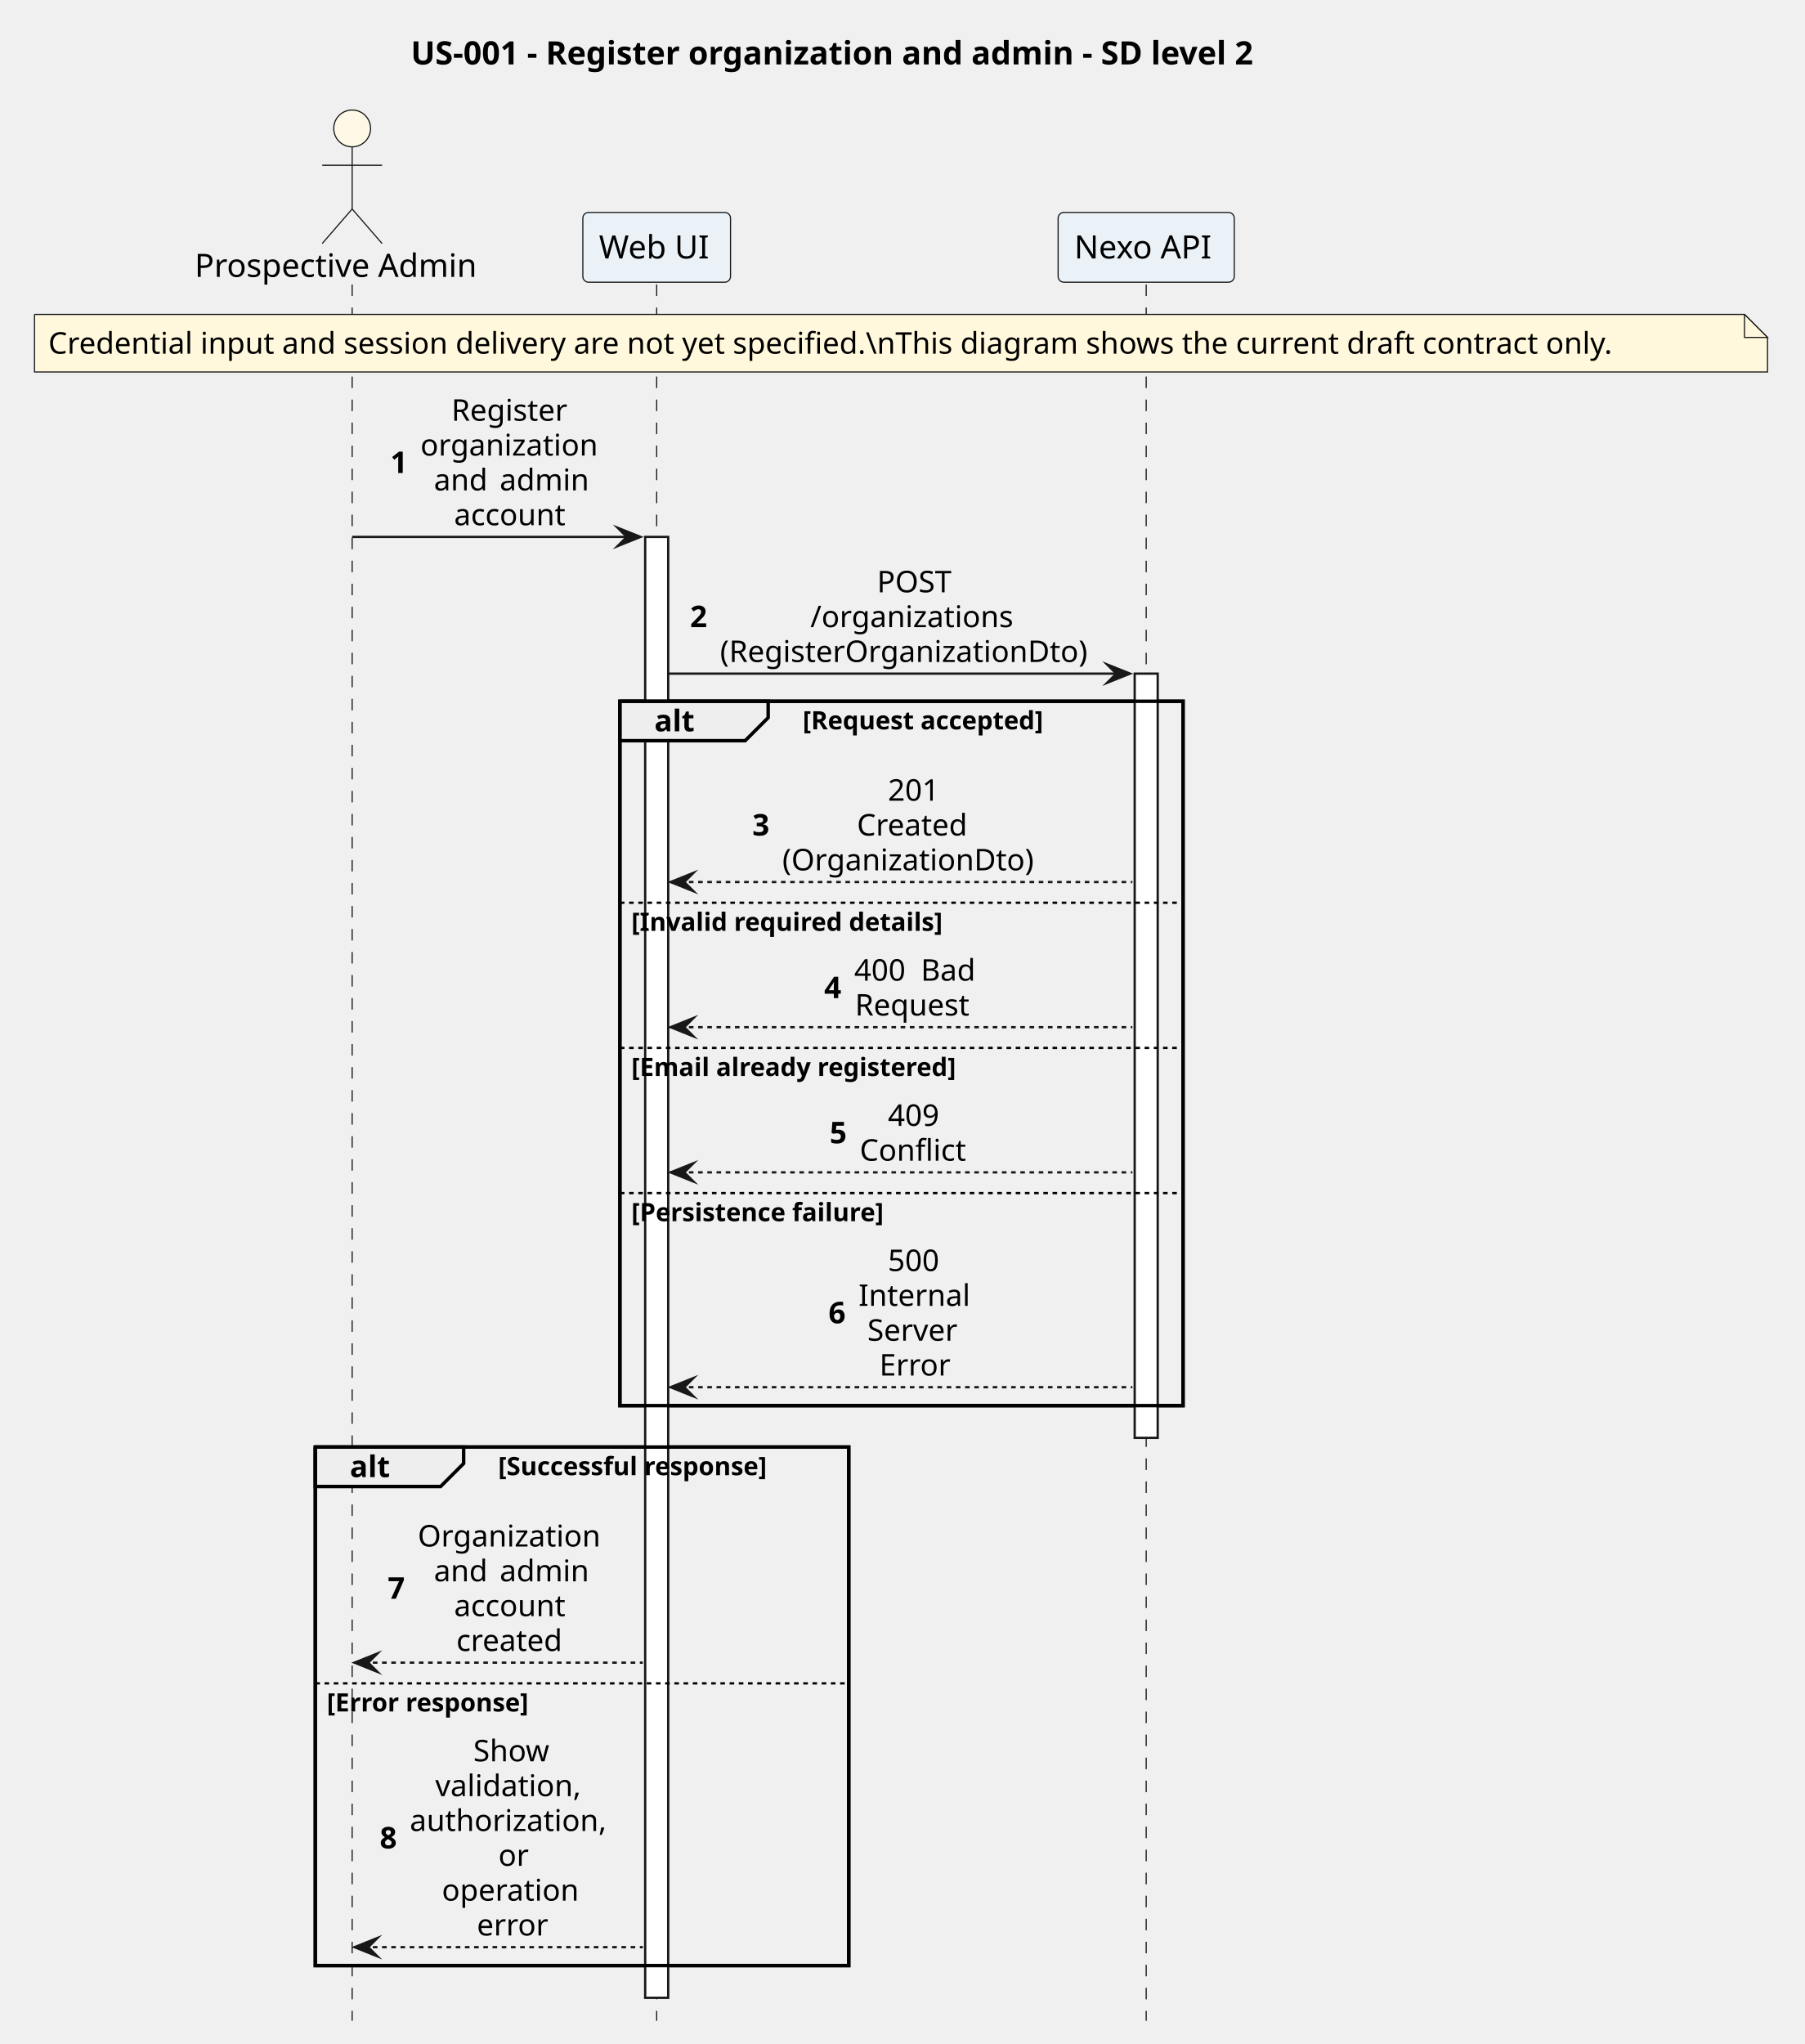
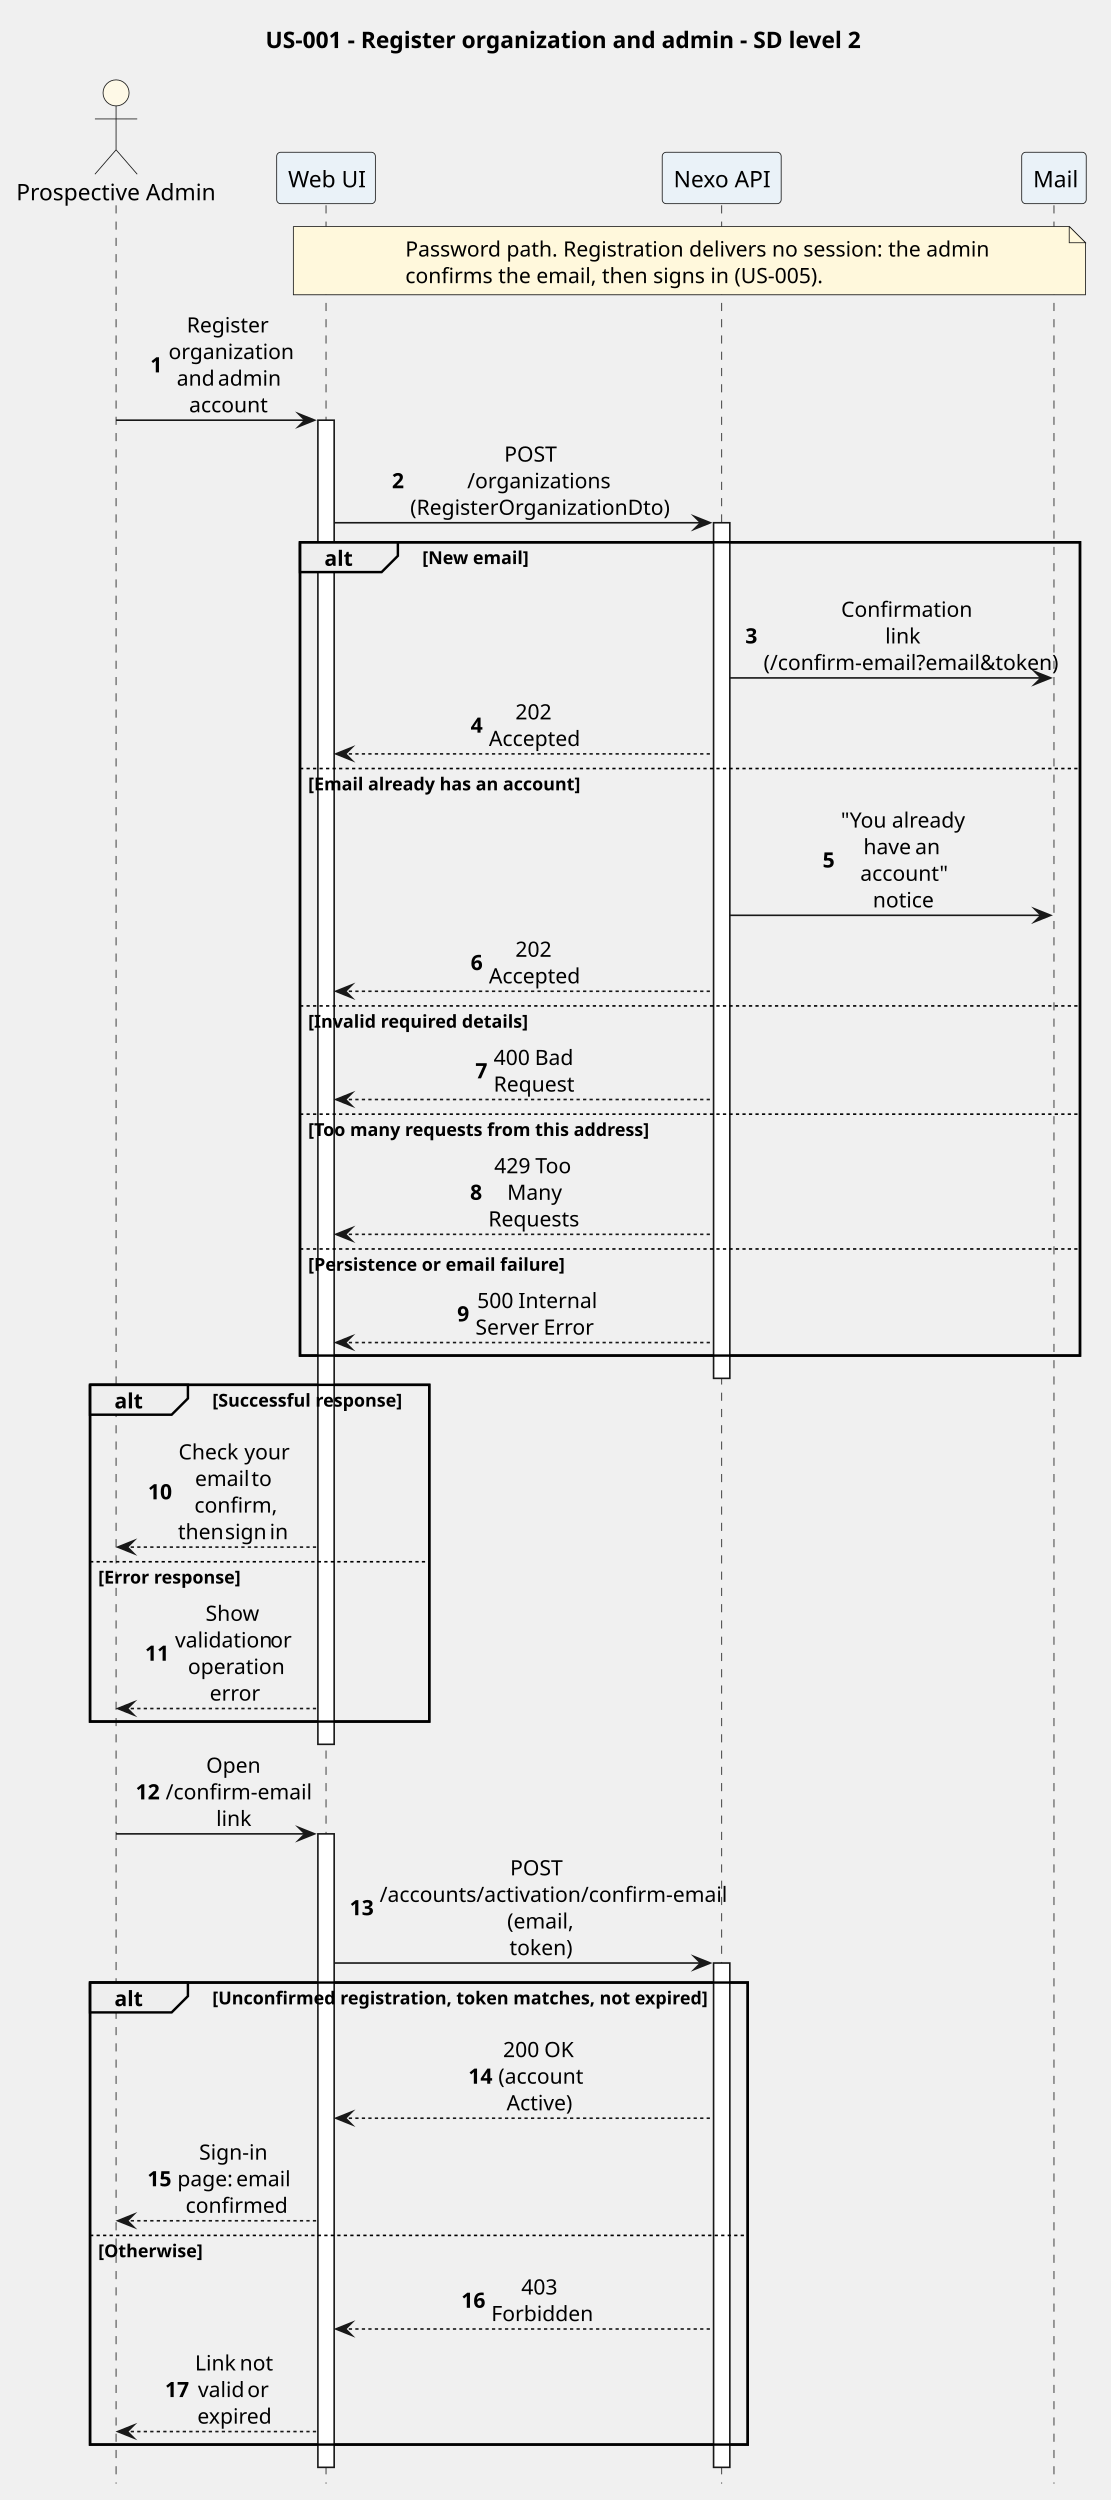
- <svg xmlns="http://www.w3.org/2000/svg" version="1.1" data-diagram-type="SEQUENCE" style="width:784px;height:888px;background:#FFFFFF;" width="784px" height="888px" viewBox="0 0 784 888" zoomAndPan="magnify" preserveAspectRatio="none" contentStyleType="text/css">
+ <svg xmlns="http://www.w3.org/2000/svg" version="1.1" data-diagram-type="SEQUENCE" style="width:683px;height:1537px;background:#FFFFFF;" width="683px" height="1537px" viewBox="0 0 683 1537" zoomAndPan="magnify" preserveAspectRatio="none" contentStyleType="text/css">
  <defs />
  <g font-family="sans-serif" lengthAdjust="spacing">
    <g class="title" data-source-line="1">
-       <text x="178.511" y="27.995" fill="#000" font-size="14" textLength="425.339" font-weight="700">US-001 - Register organization and admin - SD level 2</text>
-     </g>
-     <rect x="269.333" y="304.656" width="244.696" height="306.008" fill="none" style="stroke:#000;stroke-width:1.5;" />
-     <rect x="137.011" y="628.664" width="231.767" height="225.266" fill="none" style="stroke:#000;stroke-width:1.5;" />
-     <g>
-       <rect x="149.511" y="123.594" width="8" height="754.336" fill="#000" fill-opacity="0" />
-       <line x1="153.011" y1="123.594" x2="153.011" y2="877.93" style="stroke:#181818;stroke-width:0.5;stroke-dasharray:5,5;" />
-     </g>
-     <g>
-       <rect x="281.833" y="123.594" width="8" height="754.336" fill="#000" fill-opacity="0" />
-       <line x1="285.333" y1="123.594" x2="285.333" y2="877.93" style="stroke:#181818;stroke-width:0.5;stroke-dasharray:5,5;" />
-     </g>
-     <g>
-       <rect x="280.333" y="233.258" width="10" height="634.672" fill="#FFF" style="stroke:#181818;stroke-width:1;" />
-     </g>
-     <g>
-       <rect x="494.528" y="123.594" width="8" height="754.336" fill="#000" fill-opacity="0" />
-       <line x1="498.028" y1="123.594" x2="498.028" y2="877.93" style="stroke:#181818;stroke-width:0.5;stroke-dasharray:5,5;" />
-     </g>
-     <g>
-       <rect x="493.028" y="292.656" width="10" height="332.008" fill="#FFF" style="stroke:#181818;stroke-width:1;" />
-     </g>
-     <text x="84.587" y="120.292" fill="#000" font-size="14" textLength="130.847">Prospective Admin</text>
-     <ellipse cx="153.011" cy="55.797" rx="8" ry="8" fill="#FEF9E7" style="stroke:#181818;stroke-width:0.5;" />
-     <path d="M153.011,63.797 L153.011,90.797 M140.011,71.797 L166.011,71.797 M153.011,90.797 L140.011,105.797 M153.011,90.797 L166.011,105.797" style="stroke:#181818;stroke-width:0.5;" fill="none" />
-     <rect x="253.248" y="92.297" width="64.169" height="30.297" fill="#EAF2F8" style="stroke:#181818;stroke-width:0.5;" rx="2.5" ry="2.5" />
-     <text x="260.248" y="112.292" fill="#000" font-size="14" textLength="50.169">Web UI</text>
-     <rect x="459.761" y="92.297" width="76.535" height="30.297" fill="#EAF2F8" style="stroke:#181818;stroke-width:0.5;" rx="2.5" ry="2.5" />
-     <text x="466.761" y="112.292" fill="#000" font-size="14" textLength="62.535">Nexo API</text>
-     <path d="M15,136.594 L15,161.594 L768,161.594 L768,146.594 L758,136.594 L15,136.594" style="stroke:#181818;stroke-width:0.5;" fill="#FFF8DC" />
-     <path d="M758,136.594 L758,146.594 L768,146.594 L758,136.594" style="stroke:#181818;stroke-width:0.5;" fill="#FFF8DC" />
-     <text x="21" y="153.661" fill="#000" font-size="13" textLength="732.361">Credential input and session delivery are not yet specified.\nThis diagram shows the current draft contract only.</text>
-     <polygon points="268.333,229.258,278.333,233.258,268.333,237.258,272.333,233.258" fill="#181818" style="stroke:#181818;stroke-width:1;stroke-linejoin:miter;stroke-miterlimit:10;" />
-     <line x1="153.011" y1="233.258" x2="274.333" y2="233.258" style="stroke:#181818;stroke-width:1;" />
-     <text x="169.619" y="205.493" fill="#000" font-size="13" font-weight="700">1</text>
-     <text x="196.141" y="182.793" fill="#000" font-size="13" textLength="54.107">Register</text>
-     <text x="182.665" y="197.926" fill="#000" font-size="13" textLength="81.06">organization</text>
-     <text x="188.533" y="213.059" fill="#000" font-size="13" textLength="24.458">and</text>
-     <text x="212.99" y="213.059" fill="#000" font-size="13"> </text>
-     <text x="217.123" y="213.059" fill="#000" font-size="13" textLength="40.733">admin</text>
-     <text x="197.299" y="228.192" fill="#000" font-size="13" textLength="51.791">account</text>
-     <polygon points="481.028,288.656,491.028,292.656,481.028,296.656,485.028,292.656" fill="#181818" style="stroke:#181818;stroke-width:1;stroke-linejoin:miter;stroke-miterlimit:10;" />
-     <line x1="290.333" y1="292.656" x2="487.028" y2="292.656" style="stroke:#181818;stroke-width:1;" />
-     <text x="299.833" y="272.458" fill="#000" font-size="13" font-weight="700">2</text>
-     <text x="381.071" y="257.325" fill="#000" font-size="13" textLength="34.265">POST</text>
-     <text x="352.097" y="272.458" fill="#000" font-size="13" textLength="92.212">/organizations</text>
-     <text x="312.878" y="287.59" fill="#000" font-size="13" textLength="170.65">(RegisterOrganizationDto)</text>
-     <path d="M269.333,304.656 L333.775,304.656 L333.775,311.789 L323.775,321.789 L269.333,321.789 L269.333,304.656" style="stroke:#000;stroke-width:1.5;" fill="#EEE" />
-     <rect x="269.333" y="304.656" width="244.696" height="306.008" fill="none" style="stroke:#000;stroke-width:1.5;" />
-     <text x="284.333" y="317.723" fill="#000" font-size="13" textLength="19.443" font-weight="700">alt</text>
-     <text x="348.775" y="316.867" fill="#000" font-size="11" textLength="121.177" font-weight="700">[Request accepted]</text>
-     <polygon points="301.333,379.188,291.333,383.188,301.333,387.188,297.333,383.188" fill="#181818" style="stroke:#181818;stroke-width:1;stroke-linejoin:miter;stroke-miterlimit:10;" />
-     <line x1="295.333" y1="383.188" x2="492.028" y2="383.188" style="stroke:#181818;stroke-width:1;stroke-dasharray:2,2;" />
-     <text x="326.886" y="362.989" fill="#000" font-size="13" font-weight="700">3</text>
-     <text x="385.797" y="347.856" fill="#000" font-size="13" textLength="24.813">201</text>
-     <text x="372.336" y="362.989" fill="#000" font-size="13" textLength="51.733">Created</text>
-     <text x="339.932" y="378.122" fill="#000" font-size="13" textLength="116.543">(OrganizationDto)</text>
-     <line x1="269.333" y1="392.188" x2="514.028" y2="392.188" style="stroke:#000;stroke-width:1;stroke-dasharray:2,2;" />
-     <text x="274.333" y="404.398" fill="#000" font-size="11" textLength="154.87" font-weight="700">[Invalid required details]</text>
-     <polygon points="301.333,442.258,291.333,446.258,301.333,450.258,297.333,446.258" fill="#181818" style="stroke:#181818;stroke-width:1;stroke-linejoin:miter;stroke-miterlimit:10;" />
-     <line x1="295.333" y1="446.258" x2="492.028" y2="446.258" style="stroke:#181818;stroke-width:1;stroke-dasharray:2,2;" />
-     <text x="358.117" y="433.625" fill="#000" font-size="13" font-weight="700">4</text>
-     <text x="371.162" y="426.059" fill="#000" font-size="13" textLength="24.813">400</text>
-     <text x="395.975" y="426.059" fill="#000" font-size="13"> </text>
-     <text x="400.107" y="426.059" fill="#000" font-size="13" textLength="25.137">Bad</text>
-     <text x="371.508" y="441.192" fill="#000" font-size="13" textLength="53.39">Request</text>
-     <line x1="269.333" y1="455.258" x2="514.028" y2="455.258" style="stroke:#000;stroke-width:1;stroke-dasharray:2,2;" />
-     <text x="274.333" y="467.468" fill="#000" font-size="11" textLength="162.755" font-weight="700">[Email already registered]</text>
-     <polygon points="301.333,505.328,291.333,509.328,301.333,513.328,297.333,509.328" fill="#181818" style="stroke:#181818;stroke-width:1;stroke-linejoin:miter;stroke-miterlimit:10;" />
-     <line x1="295.333" y1="509.328" x2="492.028" y2="509.328" style="stroke:#181818;stroke-width:1;stroke-dasharray:2,2;" />
-     <text x="360.5" y="496.696" fill="#000" font-size="13" font-weight="700">5</text>
-     <text x="385.797" y="489.129" fill="#000" font-size="13" textLength="24.813">409</text>
-     <text x="373.546" y="504.262" fill="#000" font-size="13" textLength="49.315">Conflict</text>
-     <line x1="269.333" y1="518.328" x2="514.028" y2="518.328" style="stroke:#000;stroke-width:1;stroke-dasharray:2,2;" />
-     <text x="274.333" y="530.539" fill="#000" font-size="11" textLength="126.693" font-weight="700">[Persistence failure]</text>
-     <polygon points="301.333,598.664,291.333,602.664,301.333,606.664,297.333,602.664" fill="#181818" style="stroke:#181818;stroke-width:1;stroke-linejoin:miter;stroke-miterlimit:10;" />
-     <line x1="295.333" y1="602.664" x2="492.028" y2="602.664" style="stroke:#181818;stroke-width:1;stroke-dasharray:2,2;" />
-     <text x="359.992" y="574.899" fill="#000" font-size="13" font-weight="700">6</text>
-     <text x="385.797" y="552.2" fill="#000" font-size="13" textLength="24.813">500</text>
-     <text x="373.038" y="567.333" fill="#000" font-size="13" textLength="50.331">Internal</text>
-     <text x="376.888" y="582.465" fill="#000" font-size="13" textLength="42.631">Server</text>
-     <text x="382.102" y="597.598" fill="#000" font-size="13" textLength="32.202">Error</text>
-     <path d="M137.011,628.664 L201.454,628.664 L201.454,635.797 L191.454,645.797 L137.011,645.797 L137.011,628.664" style="stroke:#000;stroke-width:1.5;" fill="#EEE" />
-     <rect x="137.011" y="628.664" width="231.767" height="225.266" fill="none" style="stroke:#000;stroke-width:1.5;" />
-     <text x="152.011" y="641.731" fill="#000" font-size="13" textLength="19.443" font-weight="700">alt</text>
-     <text x="216.454" y="640.875" fill="#000" font-size="11" textLength="136.324" font-weight="700">[Successful response]</text>
-     <polygon points="164.011,718.328,154.011,722.328,164.011,726.328,160.011,722.328" fill="#181818" style="stroke:#181818;stroke-width:1;stroke-linejoin:miter;stroke-miterlimit:10;" />
-     <line x1="158.011" y1="722.328" x2="279.333" y2="722.328" style="stroke:#181818;stroke-width:1;stroke-dasharray:2,2;" />
-     <text x="168.48" y="694.563" fill="#000" font-size="13" font-weight="700">7</text>
-     <text x="181.525" y="671.864" fill="#000" font-size="13" textLength="83.338">Organization</text>
-     <text x="188.533" y="686.997" fill="#000" font-size="13" textLength="24.458">and</text>
-     <text x="212.99" y="686.997" fill="#000" font-size="13"> </text>
-     <text x="217.123" y="686.997" fill="#000" font-size="13" textLength="40.733">admin</text>
-     <text x="197.299" y="702.129" fill="#000" font-size="13" textLength="51.791">account</text>
-     <text x="198.292" y="717.262" fill="#000" font-size="13" textLength="49.804">created</text>
-     <line x1="137.011" y1="731.328" x2="368.777" y2="731.328" style="stroke:#000;stroke-width:1;stroke-dasharray:2,2;" />
-     <text x="142.011" y="743.539" fill="#000" font-size="11" textLength="101.933" font-weight="700">[Error response]</text>
-     <polygon points="164.011,841.93,154.011,845.93,164.011,849.93,160.011,845.93" fill="#181818" style="stroke:#181818;stroke-width:1;stroke-linejoin:miter;stroke-miterlimit:10;" />
-     <line x1="158.011" y1="845.93" x2="279.333" y2="845.93" style="stroke:#181818;stroke-width:1;stroke-dasharray:2,2;" />
-     <text x="165.011" y="803.032" fill="#000" font-size="13" font-weight="700">8</text>
-     <text x="205.656" y="765.2" fill="#000" font-size="13" textLength="35.077">Show</text>
-     <text x="189.126" y="780.333" fill="#000" font-size="13" textLength="68.136">validation,</text>
-     <text x="178.056" y="795.465" fill="#000" font-size="13" textLength="90.276">authorization,</text>
-     <text x="216.545" y="810.598" fill="#000" font-size="13" textLength="13.298">or</text>
-     <text x="191.986" y="825.731" fill="#000" font-size="13" textLength="62.417">operation</text>
-     <text x="207.201" y="840.864" fill="#000" font-size="13" textLength="31.986">error</text>
+       <text x="163.227" y="29.533" fill="#000" font-size="14" textLength="355.53" font-weight="700">US-001 - Register organization and admin - SD level 2</text>
+     </g>
+     <rect x="184.443" y="333.383" width="479.541" height="500.023" fill="none" style="stroke:#000;stroke-width:1.5;" />
+     <rect x="55.358" y="851.406" width="208.545" height="207" fill="none" style="stroke:#000;stroke-width:1.5;" />
+     <rect x="55.358" y="1218.867" width="404.344" height="284.055" fill="none" style="stroke:#000;stroke-width:1.5;" />
+     <g>
+       <rect x="67.858" y="126.219" width="8" height="1400.703" fill="#000" fill-opacity="0" />
+       <line x1="71.358" y1="126.219" x2="71.358" y2="1526.922" style="stroke:#181818;stroke-width:0.5;stroke-dasharray:5,5;" />
+     </g>
+     <g>
+       <rect x="196.943" y="126.219" width="8" height="1400.703" fill="#000" fill-opacity="0" />
+       <line x1="200.443" y1="126.219" x2="200.443" y2="1526.922" style="stroke:#181818;stroke-width:0.5;stroke-dasharray:5,5;" />
+     </g>
+     <g>
+       <rect x="195.443" y="258.328" width="10" height="814.078" fill="#FFF" style="stroke:#181818;stroke-width:1;" />
+     </g>
+     <g>
+       <rect x="195.443" y="1127.461" width="10" height="389.461" fill="#FFF" style="stroke:#181818;stroke-width:1;" />
+     </g>
+     <g>
+       <rect x="440.203" y="126.219" width="8" height="1400.703" fill="#000" fill-opacity="0" />
+       <line x1="443.703" y1="126.219" x2="443.703" y2="1526.922" style="stroke:#181818;stroke-width:0.5;stroke-dasharray:5,5;" />
+     </g>
+     <g>
+       <rect x="438.703" y="321.383" width="10" height="526.023" fill="#FFF" style="stroke:#181818;stroke-width:1;" />
+     </g>
+     <g>
+       <rect x="438.703" y="1206.867" width="10" height="310.055" fill="#FFF" style="stroke:#181818;stroke-width:1;" />
+     </g>
+     <g>
+       <rect x="644.483" y="126.219" width="8" height="1400.703" fill="#000" fill-opacity="0" />
+       <line x1="647.983" y1="126.219" x2="647.983" y2="1526.922" style="stroke:#181818;stroke-width:0.5;stroke-dasharray:5,5;" />
+     </g>
+     <text x="10" y="123.143" fill="#000" font-size="14" textLength="116.717">Prospective Admin</text>
+     <ellipse cx="71.358" cy="57.109" rx="8" ry="8" fill="#FEF9E7" style="stroke:#181818;stroke-width:0.5;" />
+     <path d="M71.358,65.109 L71.358,92.109 M58.358,73.109 L84.358,73.109 M71.358,92.109 L58.358,107.109 M71.358,92.109 L84.358,107.109" style="stroke:#181818;stroke-width:0.5;" fill="none" />
+     <rect x="170.105" y="93.609" width="60.676" height="31.609" fill="#EAF2F8" style="stroke:#181818;stroke-width:0.5;" rx="2.5" ry="2.5" />
+     <text x="177.105" y="115.143" fill="#000" font-size="14" textLength="46.676">Web UI</text>
+     <rect x="407.134" y="93.609" width="73.138" height="31.609" fill="#EAF2F8" style="stroke:#181818;stroke-width:0.5;" rx="2.5" ry="2.5" />
+     <text x="414.134" y="115.143" fill="#000" font-size="14" textLength="59.138">Nexo API</text>
+     <rect x="628.149" y="93.609" width="39.669" height="31.609" fill="#EAF2F8" style="stroke:#181818;stroke-width:0.5;" rx="2.5" ry="2.5" />
+     <text x="635.149" y="115.143" fill="#000" font-size="14" textLength="25.669">Mail</text>
+     <path d="M180.357,139.219 L180.357,181.219 L667.357,181.219 L667.357,149.219 L657.357,139.219 L180.357,139.219" style="stroke:#181818;stroke-width:0.5;" fill="#FFF8DC" />
+     <path d="M657.357,139.219 L657.357,149.219 L667.357,149.219 L657.357,139.219" style="stroke:#181818;stroke-width:0.5;" fill="#FFF8DC" />
+     <text x="249.18" y="157.714" fill="#000" font-size="13" textLength="341.066">Password path. Registration delivers no session: the admin</text>
+     <text x="249.18" y="174.065" fill="#000" font-size="13" textLength="245.654">confirms the email, then signs in (US-005).</text>
+     <polygon points="183.443,254.328,193.443,258.328,183.443,262.328,187.443,258.328" fill="#181818" style="stroke:#181818;stroke-width:1;stroke-linejoin:miter;stroke-miterlimit:10;" />
+     <line x1="71.358" y1="258.328" x2="189.443" y2="258.328" style="stroke:#181818;stroke-width:1;" />
+     <text x="92.372" y="228.944" fill="#000" font-size="13" font-weight="700">1</text>
+     <text x="114.812" y="204.417" fill="#000" font-size="13" textLength="48.407">Register</text>
+     <text x="103.602" y="220.769" fill="#000" font-size="13" textLength="70.827">organization</text>
+     <text x="108.661" y="237.12" fill="#000" font-size="13" textLength="21.69">and</text>
+     <text x="130.351" y="237.12" fill="#000" font-size="13"> </text>
+     <text x="133.963" y="237.12" fill="#000" font-size="13" textLength="35.407">admin</text>
+     <text x="116.25" y="253.472" fill="#000" font-size="13" textLength="45.532">account</text>
+     <polygon points="426.703,317.383,436.703,321.383,426.703,325.383,430.703,321.383" fill="#181818" style="stroke:#181818;stroke-width:1;stroke-linejoin:miter;stroke-miterlimit:10;" />
+     <line x1="205.443" y1="321.383" x2="432.703" y2="321.383" style="stroke:#181818;stroke-width:1;" />
+     <text x="240.956" y="300.175" fill="#000" font-size="13" font-weight="700">2</text>
+     <text x="309.99" y="283.823" fill="#000" font-size="13" textLength="35.395">POST</text>
+     <text x="287.218" y="300.175" fill="#000" font-size="13" textLength="80.939">/organizations</text>
+     <text x="252.186" y="316.526" fill="#000" font-size="13" textLength="151.004">(RegisterOrganizationDto)</text>
+     <path d="M184.443,333.383 L244.614,333.383 L244.614,341.734 L234.614,351.734 L184.443,351.734 L184.443,333.383" style="stroke:#000;stroke-width:1.5;" fill="#EEE" />
+     <rect x="184.443" y="333.383" width="479.541" height="500.023" fill="none" style="stroke:#000;stroke-width:1.5;" />
+     <text x="199.443" y="347.878" fill="#000" font-size="13" textLength="15.171" font-weight="700">alt</text>
+     <text x="259.614" y="346.802" fill="#000" font-size="11" textLength="61.128" font-weight="700">[New email]</text>
+     <polygon points="635.983,412.789,645.983,416.789,635.983,420.789,639.983,416.789" fill="#181818" style="stroke:#181818;stroke-width:1;stroke-linejoin:miter;stroke-miterlimit:10;" />
+     <line x1="448.703" y1="416.789" x2="641.983" y2="416.789" style="stroke:#181818;stroke-width:1;" />
+     <text x="458.203" y="395.581" fill="#000" font-size="13" font-weight="700">3</text>
+     <text x="517.11" y="379.229" fill="#000" font-size="13" textLength="73.696">Confirmation</text>
+     <text x="544.205" y="395.581" fill="#000" font-size="13" textLength="19.506">link</text>
+     <text x="469.433" y="411.933" fill="#000" font-size="13" textLength="169.051">(/confirm-email?email&amp;token)</text>
+     <polygon points="216.443,459.492,206.443,463.492,216.443,467.492,212.443,463.492" fill="#181818" style="stroke:#181818;stroke-width:1;stroke-linejoin:miter;stroke-miterlimit:10;" />
+     <line x1="210.443" y1="463.492" x2="437.703" y2="463.492" style="stroke:#181818;stroke-width:1;stroke-dasharray:2,2;" />
+     <text x="289.356" y="450.46" fill="#000" font-size="13" font-weight="700">4</text>
+     <text x="316.843" y="442.284" fill="#000" font-size="13" textLength="21.69">202</text>
+     <text x="300.586" y="458.636" fill="#000" font-size="13" textLength="54.203">Accepted</text>
+     <line x1="184.443" y1="472.492" x2="663.983" y2="472.492" style="stroke:#000;stroke-width:1;stroke-dasharray:2,2;" />
+     <text x="189.443" y="485.911" fill="#000" font-size="11" textLength="161.391" font-weight="700">[Email already has an account]</text>
+     <polygon points="635.983,558.734,645.983,562.734,635.983,566.734,639.983,562.734" fill="#181818" style="stroke:#181818;stroke-width:1;stroke-linejoin:miter;stroke-miterlimit:10;" />
+     <line x1="448.703" y1="562.734" x2="641.983" y2="562.734" style="stroke:#181818;stroke-width:1;" />
+     <text x="505.731" y="533.351" fill="#000" font-size="13" font-weight="700">5</text>
+     <text x="516.961" y="508.823" fill="#000" font-size="13" textLength="27.746">"You</text>
+     <text x="544.706" y="508.823" fill="#000" font-size="13"> </text>
+     <text x="548.318" y="508.823" fill="#000" font-size="13" textLength="42.637">already</text>
+     <text x="530.827" y="525.175" fill="#000" font-size="13" textLength="28.19">have</text>
+     <text x="559.017" y="525.175" fill="#000" font-size="13"> </text>
+     <text x="562.629" y="525.175" fill="#000" font-size="13" textLength="14.46">an</text>
+     <text x="528.885" y="541.526" fill="#000" font-size="13" textLength="50.146">account"</text>
+     <text x="536.613" y="557.878" fill="#000" font-size="13" textLength="34.69">notice</text>
+     <polygon points="216.443,605.438,206.443,609.438,216.443,613.438,212.443,609.438" fill="#181818" style="stroke:#181818;stroke-width:1;stroke-linejoin:miter;stroke-miterlimit:10;" />
+     <line x1="210.443" y1="609.438" x2="437.703" y2="609.438" style="stroke:#181818;stroke-width:1;stroke-dasharray:2,2;" />
+     <text x="289.356" y="596.405" fill="#000" font-size="13" font-weight="700">6</text>
+     <text x="316.843" y="588.229" fill="#000" font-size="13" textLength="21.69">202</text>
+     <text x="300.586" y="604.581" fill="#000" font-size="13" textLength="54.203">Accepted</text>
+     <line x1="184.443" y1="618.438" x2="663.983" y2="618.438" style="stroke:#000;stroke-width:1;stroke-dasharray:2,2;" />
+     <text x="189.443" y="631.856" fill="#000" font-size="11" textLength="127.139" font-weight="700">[Invalid required details]</text>
+     <polygon points="216.443,671.977,206.443,675.977,216.443,679.977,212.443,675.977" fill="#181818" style="stroke:#181818;stroke-width:1;stroke-linejoin:miter;stroke-miterlimit:10;" />
+     <line x1="210.443" y1="675.977" x2="437.703" y2="675.977" style="stroke:#181818;stroke-width:1;stroke-dasharray:2,2;" />
+     <text x="292.241" y="662.944" fill="#000" font-size="13" font-weight="700">7</text>
+     <text x="303.471" y="654.769" fill="#000" font-size="13" textLength="21.69">400</text>
+     <text x="325.161" y="654.769" fill="#000" font-size="13"> </text>
+     <text x="328.773" y="654.769" fill="#000" font-size="13" textLength="23.131">Bad</text>
+     <text x="303.478" y="671.12" fill="#000" font-size="13" textLength="48.42">Request</text>
+     <line x1="184.443" y1="684.977" x2="663.983" y2="684.977" style="stroke:#000;stroke-width:1;stroke-dasharray:2,2;" />
+     <text x="189.443" y="698.396" fill="#000" font-size="11" textLength="203.543" font-weight="700">[Too many requests from this address]</text>
+     <polygon points="216.443,754.867,206.443,758.867,216.443,762.867,212.443,758.867" fill="#181818" style="stroke:#181818;stroke-width:1;stroke-linejoin:miter;stroke-miterlimit:10;" />
+     <line x1="210.443" y1="758.867" x2="437.703" y2="758.867" style="stroke:#181818;stroke-width:1;stroke-dasharray:2,2;" />
+     <text x="288.998" y="737.659" fill="#000" font-size="13" font-weight="700">8</text>
+     <text x="303.836" y="721.308" fill="#000" font-size="13" textLength="21.69">429</text>
+     <text x="325.526" y="721.308" fill="#000" font-size="13"> </text>
+     <text x="329.138" y="721.308" fill="#000" font-size="13" textLength="22.401">Too</text>
+     <text x="311.793" y="737.659" fill="#000" font-size="13" textLength="31.789">Many</text>
+     <text x="300.228" y="754.011" fill="#000" font-size="13" textLength="54.92">Requests</text>
+     <line x1="184.443" y1="767.867" x2="663.983" y2="767.867" style="stroke:#000;stroke-width:1;stroke-dasharray:2,2;" />
+     <text x="189.443" y="781.286" fill="#000" font-size="11" textLength="150.396" font-weight="700">[Persistence or email failure]</text>
+     <polygon points="216.443,821.406,206.443,825.406,216.443,829.406,212.443,825.406" fill="#181818" style="stroke:#181818;stroke-width:1;stroke-linejoin:miter;stroke-miterlimit:10;" />
+     <line x1="210.443" y1="825.406" x2="437.703" y2="825.406" style="stroke:#181818;stroke-width:1;stroke-dasharray:2,2;" />
+     <text x="281.063" y="812.374" fill="#000" font-size="13" font-weight="700">9</text>
+     <text x="293.356" y="804.198" fill="#000" font-size="13" textLength="21.69">500</text>
+     <text x="315.046" y="804.198" fill="#000" font-size="13"> </text>
+     <text x="318.658" y="804.198" fill="#000" font-size="13" textLength="43.361">Internal</text>
+     <text x="292.293" y="820.55" fill="#000" font-size="13" textLength="38.289">Server</text>
+     <text x="330.582" y="820.55" fill="#000" font-size="13"> </text>
+     <text x="334.194" y="820.55" fill="#000" font-size="13" textLength="28.888">Error</text>
+     <path d="M55.358,851.406 L115.529,851.406 L115.529,859.758 L105.529,869.758 L55.358,869.758 L55.358,851.406" style="stroke:#000;stroke-width:1.5;" fill="#EEE" />
+     <rect x="55.358" y="851.406" width="208.545" height="207" fill="none" style="stroke:#000;stroke-width:1.5;" />
+     <text x="70.358" y="865.901" fill="#000" font-size="13" textLength="15.171" font-weight="700">alt</text>
+     <text x="130.529" y="864.825" fill="#000" font-size="11" textLength="117.375" font-weight="700">[Successful response]</text>
+     <polygon points="82.358,947.164,72.358,951.164,82.358,955.164,78.358,951.164" fill="#181818" style="stroke:#181818;stroke-width:1;stroke-linejoin:miter;stroke-miterlimit:10;" />
+     <line x1="76.358" y1="951.164" x2="194.443" y2="951.164" style="stroke:#181818;stroke-width:1;stroke-dasharray:2,2;" />
+     <text x="90.925" y="921.78" fill="#000" font-size="13" textLength="14.46" font-weight="700">10</text>
+     <text x="109.756" y="897.253" fill="#000" font-size="13" textLength="36.848">Check</text>
+     <text x="146.604" y="897.253" fill="#000" font-size="13"> </text>
+     <text x="150.216" y="897.253" fill="#000" font-size="13" textLength="25.289">your</text>
+     <text x="119.871" y="913.604" fill="#000" font-size="13" textLength="31.065">email</text>
+     <text x="150.937" y="913.604" fill="#000" font-size="13"> </text>
+     <text x="154.548" y="913.604" fill="#000" font-size="13" textLength="10.842">to</text>
+     <text x="119.516" y="929.956" fill="#000" font-size="13" textLength="46.23">confirm,</text>
+     <text x="109.385" y="946.308" fill="#000" font-size="13" textLength="25.302">then</text>
+     <text x="134.687" y="946.308" fill="#000" font-size="13"> </text>
+     <text x="138.298" y="946.308" fill="#000" font-size="13" textLength="23.848">sign</text>
+     <text x="162.146" y="946.308" fill="#000" font-size="13"> </text>
+     <text x="165.758" y="946.308" fill="#000" font-size="13" textLength="10.118">in</text>
+     <line x1="55.358" y1="960.164" x2="263.904" y2="960.164" style="stroke:#000;stroke-width:1;stroke-dasharray:2,2;" />
+     <text x="60.358" y="973.583" fill="#000" font-size="11" textLength="86.19" font-weight="700">[Error response]</text>
+     <polygon points="82.358,1046.406,72.358,1050.406,82.358,1054.406,78.358,1050.406" fill="#181818" style="stroke:#181818;stroke-width:1;stroke-linejoin:miter;stroke-miterlimit:10;" />
+     <line x1="76.358" y1="1050.406" x2="194.443" y2="1050.406" style="stroke:#181818;stroke-width:1;stroke-dasharray:2,2;" />
+     <text x="89.122" y="1021.022" fill="#000" font-size="13" textLength="14.46" font-weight="700">11</text>
+     <text x="126.371" y="996.495" fill="#000" font-size="13" textLength="32.519">Show</text>
+     <text x="107.582" y="1012.847" fill="#000" font-size="13" textLength="54.926">validation</text>
+     <text x="162.508" y="1012.847" fill="#000" font-size="13"> </text>
+     <text x="166.12" y="1012.847" fill="#000" font-size="13" textLength="11.559">or</text>
+     <text x="115.526" y="1029.198" fill="#000" font-size="13" textLength="54.209">operation</text>
+     <text x="128.907" y="1045.55" fill="#000" font-size="13" textLength="27.447">error</text>
+     <polygon points="183.443,1123.461,193.443,1127.461,183.443,1131.461,187.443,1127.461" fill="#181818" style="stroke:#181818;stroke-width:1;stroke-linejoin:miter;stroke-miterlimit:10;" />
+     <line x1="71.358" y1="1127.461" x2="189.443" y2="1127.461" style="stroke:#181818;stroke-width:1;" />
+     <text x="83.358" y="1106.253" fill="#000" font-size="13" textLength="14.46" font-weight="700">12</text>
+     <text x="126.73" y="1089.901" fill="#000" font-size="13" textLength="31.802">Open</text>
+     <text x="101.818" y="1106.253" fill="#000" font-size="13" textLength="81.625">/confirm-email</text>
+     <text x="132.877" y="1122.604" fill="#000" font-size="13" textLength="19.506">link</text>
+     <polygon points="426.703,1202.867,436.703,1206.867,426.703,1210.867,430.703,1206.867" fill="#181818" style="stroke:#181818;stroke-width:1;stroke-linejoin:miter;stroke-miterlimit:10;" />
+     <line x1="205.443" y1="1206.867" x2="432.703" y2="1206.867" style="stroke:#181818;stroke-width:1;" />
+     <text x="214.943" y="1177.483" fill="#000" font-size="13" textLength="14.46" font-weight="700">13</text>
+     <text x="313.605" y="1152.956" fill="#000" font-size="13" textLength="35.395">POST</text>
+     <text x="233.403" y="1169.308" fill="#000" font-size="13" textLength="195.8">/accounts/activation/confirm-email</text>
+     <text x="311.8" y="1185.659" fill="#000" font-size="13" textLength="39.006">(email,</text>
+     <text x="313.237" y="1202.011" fill="#000" font-size="13" textLength="36.131">token)</text>
+     <path d="M55.358,1218.867 L115.529,1218.867 L115.529,1227.219 L105.529,1237.219 L55.358,1237.219 L55.358,1218.867" style="stroke:#000;stroke-width:1.5;" fill="#EEE" />
+     <rect x="55.358" y="1218.867" width="404.344" height="284.055" fill="none" style="stroke:#000;stroke-width:1.5;" />
+     <text x="70.358" y="1233.362" fill="#000" font-size="13" textLength="15.171" font-weight="700">alt</text>
+     <text x="130.529" y="1232.286" fill="#000" font-size="11" textLength="287.268" font-weight="700">[Unconfirmed registration, token matches, not expired]</text>
+     <polygon points="216.443,1298.273,206.443,1302.273,216.443,1306.273,212.443,1302.273" fill="#181818" style="stroke:#181818;stroke-width:1;stroke-linejoin:miter;stroke-miterlimit:10;" />
+     <line x1="210.443" y1="1302.273" x2="437.703" y2="1302.273" style="stroke:#181818;stroke-width:1;stroke-dasharray:2,2;" />
+     <text x="287.912" y="1281.065" fill="#000" font-size="13" textLength="14.46" font-weight="700">14</text>
+     <text x="309.26" y="1264.714" fill="#000" font-size="13" textLength="21.69">200</text>
+     <text x="330.95" y="1264.714" fill="#000" font-size="13"> </text>
+     <text x="334.562" y="1264.714" fill="#000" font-size="13" textLength="18.783">OK</text>
+     <text x="306.372" y="1281.065" fill="#000" font-size="13" textLength="49.861">(account</text>
+     <text x="311.438" y="1297.417" fill="#000" font-size="13" textLength="39.73">Active)</text>
+     <polygon points="82.358,1361.328,72.358,1365.328,82.358,1369.328,78.358,1365.328" fill="#181818" style="stroke:#181818;stroke-width:1;stroke-linejoin:miter;stroke-miterlimit:10;" />
+     <line x1="76.358" y1="1365.328" x2="194.443" y2="1365.328" style="stroke:#181818;stroke-width:1;stroke-dasharray:2,2;" />
+     <text x="90.566" y="1344.12" fill="#000" font-size="13" textLength="14.46" font-weight="700">15</text>
+     <text x="122.397" y="1327.769" fill="#000" font-size="13" textLength="40.466">Sign-in</text>
+     <text x="109.026" y="1344.12" fill="#000" font-size="13" textLength="32.532">page:</text>
+     <text x="141.558" y="1344.12" fill="#000" font-size="13"> </text>
+     <text x="145.17" y="1344.12" fill="#000" font-size="13" textLength="31.065">email</text>
+     <text x="114.092" y="1360.472" fill="#000" font-size="13" textLength="57.078">confirmed</text>
+     <line x1="55.358" y1="1374.328" x2="459.703" y2="1374.328" style="stroke:#000;stroke-width:1;stroke-dasharray:2,2;" />
+     <text x="60.358" y="1387.747" fill="#000" font-size="11" textLength="60.511" font-weight="700">[Otherwise]</text>
+     <polygon points="216.443,1427.867,206.443,1431.867,216.443,1435.867,212.443,1431.867" fill="#181818" style="stroke:#181818;stroke-width:1;stroke-linejoin:miter;stroke-miterlimit:10;" />
+     <line x1="210.443" y1="1431.867" x2="437.703" y2="1431.867" style="stroke:#181818;stroke-width:1;stroke-dasharray:2,2;" />
+     <text x="283.574" y="1418.835" fill="#000" font-size="13" textLength="14.46" font-weight="700">16</text>
+     <text x="320.458" y="1410.659" fill="#000" font-size="13" textLength="21.69">403</text>
+     <text x="302.034" y="1427.011" fill="#000" font-size="13" textLength="58.538">Forbidden</text>
+     <polygon points="82.358,1490.922,72.358,1494.922,82.358,1498.922,78.358,1494.922" fill="#181818" style="stroke:#181818;stroke-width:1;stroke-linejoin:miter;stroke-miterlimit:10;" />
+     <line x1="76.358" y1="1494.922" x2="194.443" y2="1494.922" style="stroke:#181818;stroke-width:1;stroke-dasharray:2,2;" />
+     <text x="101.405" y="1473.714" fill="#000" font-size="13" textLength="14.46" font-weight="700">17</text>
+     <text x="119.865" y="1457.362" fill="#000" font-size="13" textLength="23.848">Link</text>
+     <text x="143.713" y="1457.362" fill="#000" font-size="13"> </text>
+     <text x="147.325" y="1457.362" fill="#000" font-size="13" textLength="18.072">not</text>
+     <text x="121.677" y="1473.714" fill="#000" font-size="13" textLength="26.736">valid</text>
+     <text x="148.413" y="1473.714" fill="#000" font-size="13"> </text>
+     <text x="152.025" y="1473.714" fill="#000" font-size="13" textLength="11.559">or</text>
+     <text x="121.312" y="1490.065" fill="#000" font-size="13" textLength="42.637">expired</text>
  </g>
</svg>
